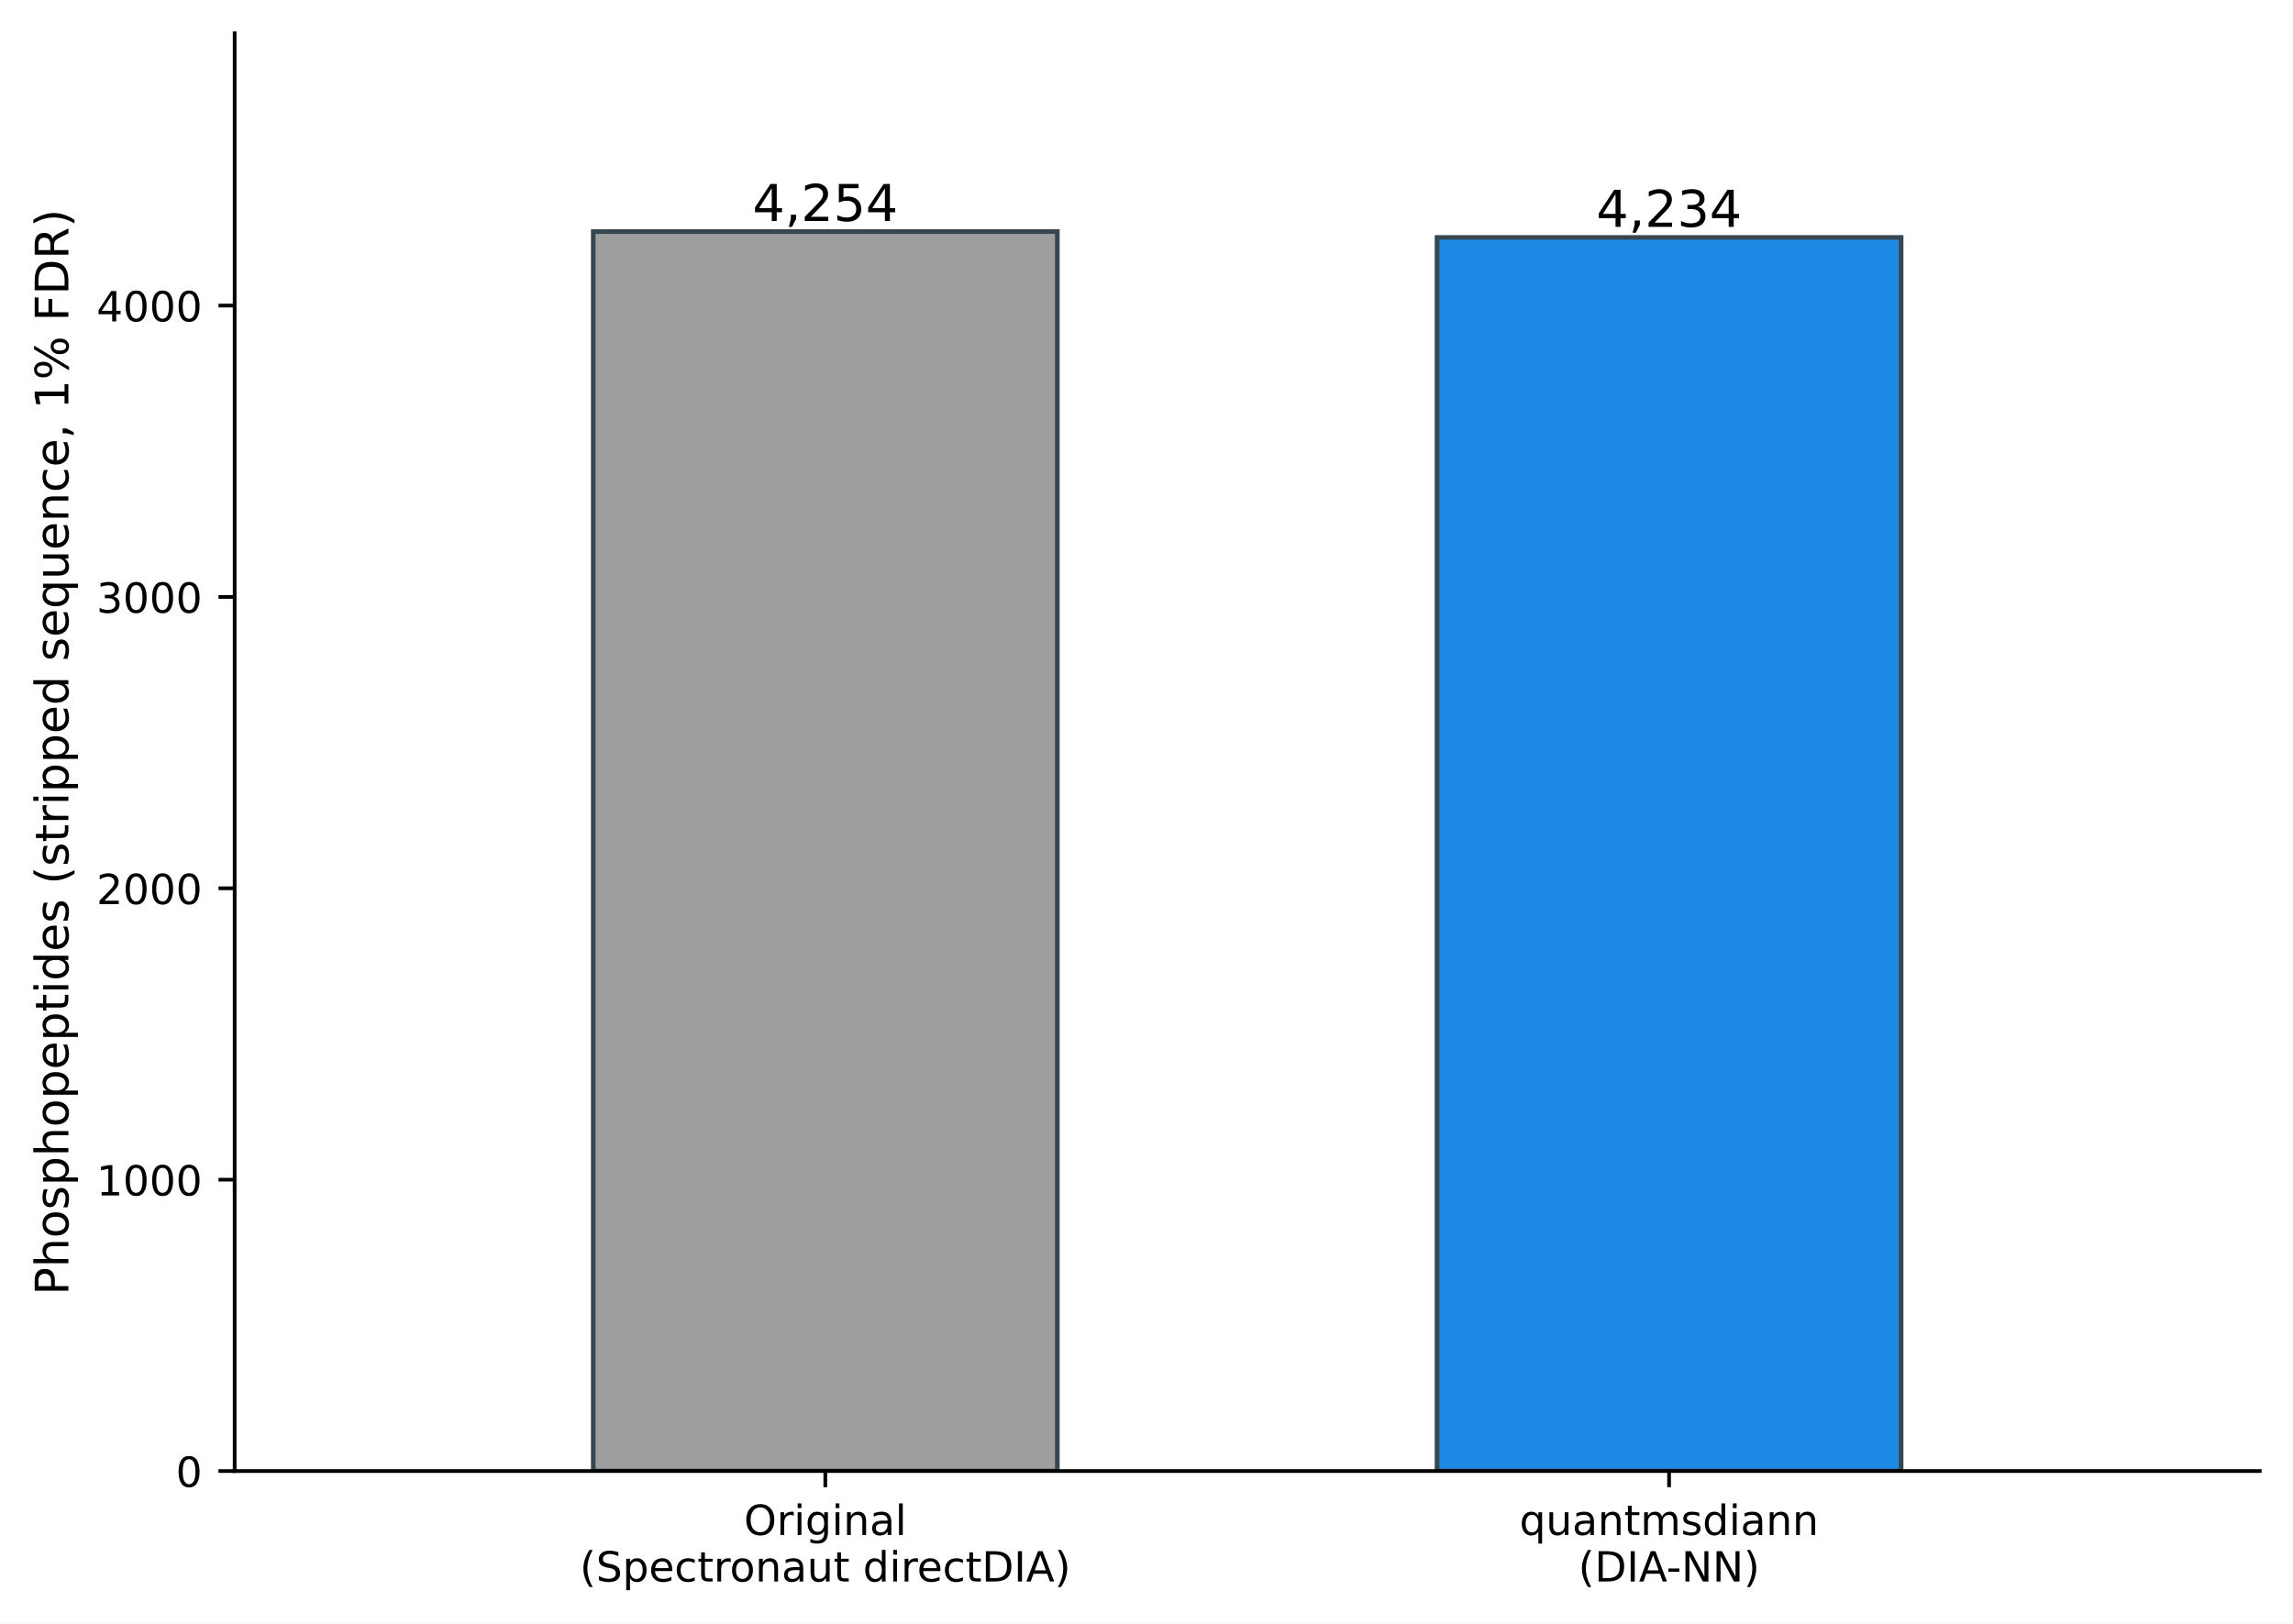
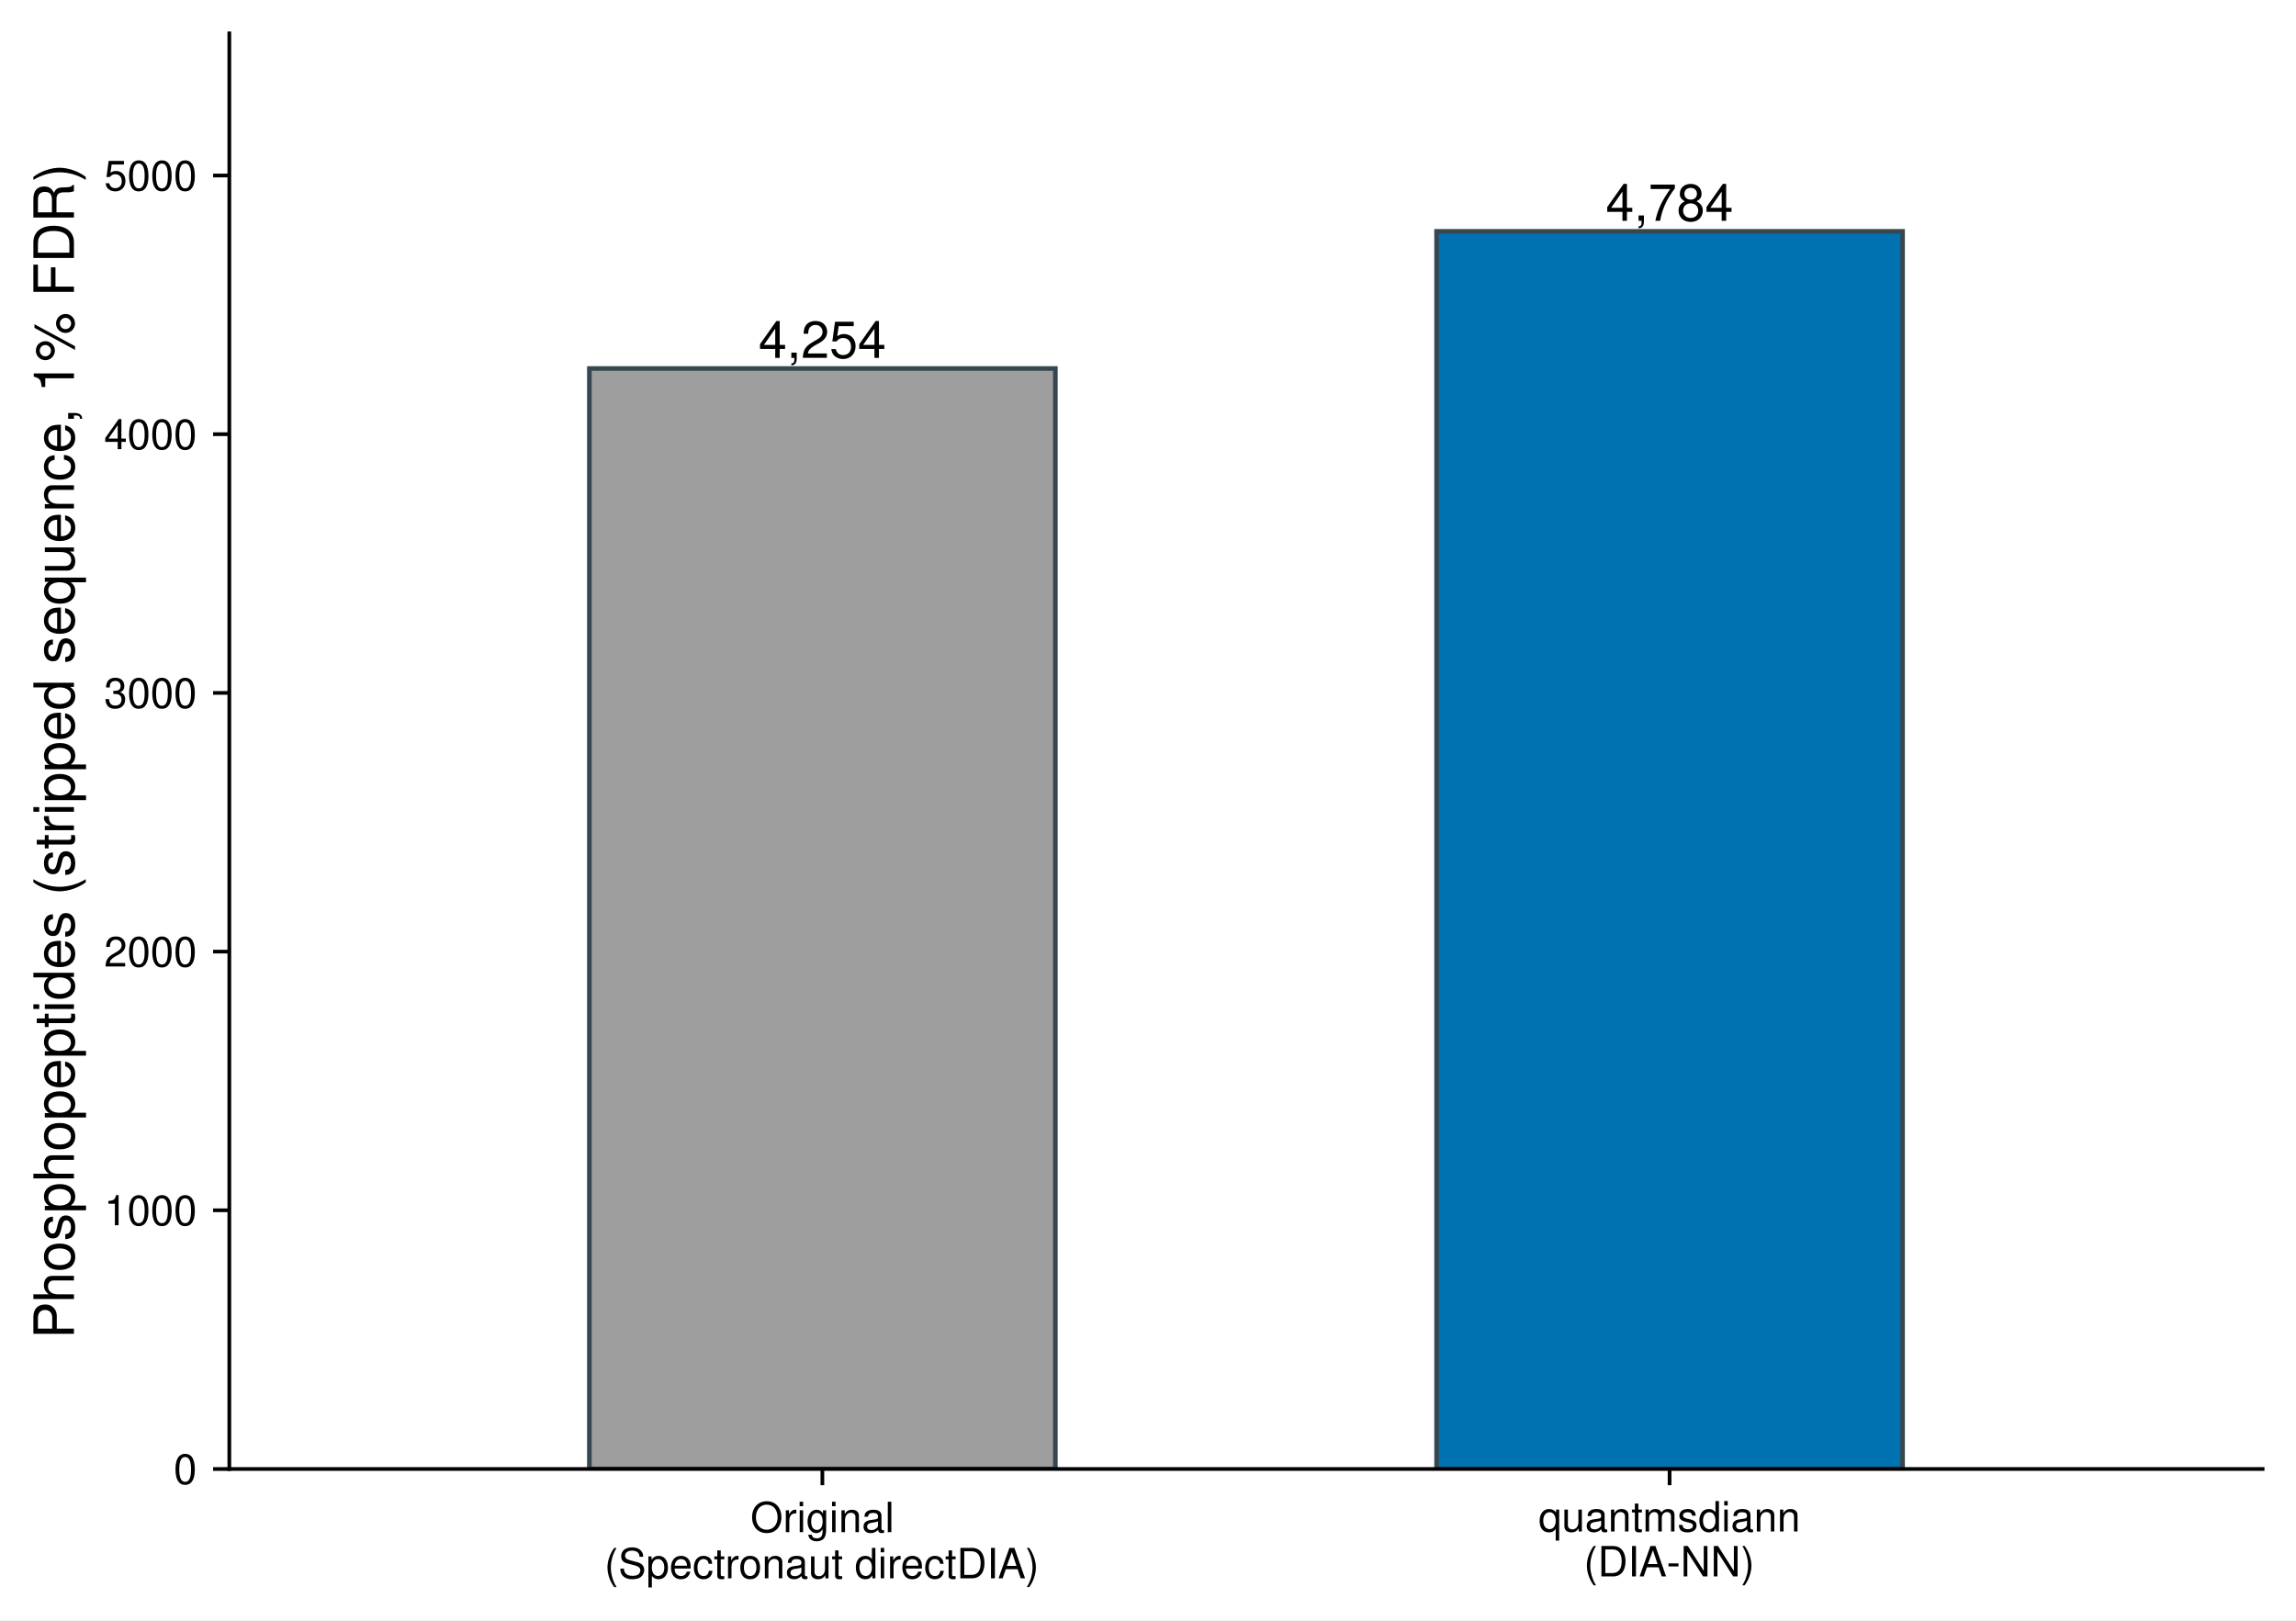
- <svg xmlns="http://www.w3.org/2000/svg" xmlns:xlink="http://www.w3.org/1999/xlink" width="496.263pt" height="351.428pt" viewBox="0 0 496.263 351.428" version="1.1">
+ <svg xmlns="http://www.w3.org/2000/svg" xmlns:xlink="http://www.w3.org/1999/xlink" width="495.276pt" height="349.531pt" viewBox="0 0 495.276 349.531" version="1.1">
  <defs>
    <style type="text/css">*{stroke-linejoin: round; stroke-linecap: butt}</style>
  </defs>
  <g id="figure_1">
    <g id="patch_1">
-       <path d="M 0 351.428  L 496.263 351.428  L 496.263 0  L 0 0  z " style="fill: #ffffff" />
+       <path d="M 0 349.531  L 495.276 349.531  L 495.276 0  L 0 0  z " style="fill: #ffffff" />
    </g>
    <g id="axes_1">
      <g id="patch_2">
-         <path d="M 50.783 318.44  L 489.063 318.44  L 489.063 7.2  L 50.783 7.2  z " style="fill: #ffffff" />
+         <path d="M 49.469 316.874  L 488.076 316.874  L 488.076 7.2  L 49.469 7.2  z " style="fill: #ffffff" />
      </g>
      <g id="patch_3">
-         <path d="M 128.395 318.44  L 228.834 318.44  L 228.834 50.13  L 128.395 50.13  z " clip-path="url(#p5b5138e62d)" style="fill: #9e9e9e; stroke: #37474f; stroke-linejoin: miter" />
+         <path d="M 127.139 316.874  L 227.653 316.874  L 227.653 79.489  L 127.139 79.489  z " clip-path="url(#p66c7f83135)" style="fill: #9e9e9e; stroke: #37474f; stroke-linejoin: miter" />
      </g>
      <g id="patch_4">
-         <path d="M 311.012 318.44  L 411.451 318.44  L 411.451 51.391  L 311.012 51.391  z " clip-path="url(#p5b5138e62d)" style="fill: #1e88e5; stroke: #37474f; stroke-linejoin: miter" />
+         <path d="M 309.892 316.874  L 410.406 316.874  L 410.406 49.914  L 309.892 49.914  z " clip-path="url(#p66c7f83135)" style="fill: #0072b2; stroke: #37474f; stroke-linejoin: miter" />
      </g>
      <g id="matplotlib.axis_1">
        <g id="xtick_1">
          <g id="line2d_1">
            <defs>
-               <path id="mec9b234973" d="M 0 0  L 0 3.5  " style="stroke: #000000; stroke-width: 0.8" />
+               <path id="mc89c5f5836" d="M 0 0  L 0 3.5  " style="stroke: #000000; stroke-width: 0.8" />
            </defs>
            <g>
-               <use xlink:href="#mec9b234973" x="178.615" y="318.44" style="stroke: #000000; stroke-width: 0.8" />
+               <use xlink:href="#mc89c5f5836" x="177.396" y="316.874" style="stroke: #000000; stroke-width: 0.8" />
            </g>
          </g>
          <g id="text_1">
-             <g transform="translate(161.0057 332.2786) scale(0.09 -0.09)">
-               <defs>
-                 <path id="DejaVuSans-4f" d="M 2522 4238  Q 1834 4238 1429 3725  Q 1025 3213 1025 2328  Q 1025 1447 1429 934  Q 1834 422 2522 422  Q 3209 422 3611 934  Q 4013 1447 4013 2328  Q 4013 3213 3611 3725  Q 3209 4238 2522 4238  z M 2522 4750  Q 3503 4750 4090 4092  Q 4678 3434 4678 2328  Q 4678 1225 4090 567  Q 3503 -91 2522 -91  Q 1538 -91 948 565  Q 359 1222 359 2328  Q 359 3434 948 4092  Q 1538 4750 2522 4750  z " transform="scale(0.015625)" />
-                 <path id="DejaVuSans-72" d="M 2631 2963  Q 2534 3019 2420 3045  Q 2306 3072 2169 3072  Q 1681 3072 1420 2755  Q 1159 2438 1159 1844  L 1159 0  L 581 0  L 581 3500  L 1159 3500  L 1159 2956  Q 1341 3275 1631 3429  Q 1922 3584 2338 3584  Q 2397 3584 2469 3576  Q 2541 3569 2628 3553  L 2631 2963  z " transform="scale(0.015625)" />
-                 <path id="DejaVuSans-69" d="M 603 3500  L 1178 3500  L 1178 0  L 603 0  L 603 3500  z M 603 4863  L 1178 4863  L 1178 4134  L 603 4134  L 603 4863  z " transform="scale(0.015625)" />
-                 <path id="DejaVuSans-67" d="M 2906 1791  Q 2906 2416 2648 2759  Q 2391 3103 1925 3103  Q 1463 3103 1205 2759  Q 947 2416 947 1791  Q 947 1169 1205 825  Q 1463 481 1925 481  Q 2391 481 2648 825  Q 2906 1169 2906 1791  z M 3481 434  Q 3481 -459 3084 -895  Q 2688 -1331 1869 -1331  Q 1566 -1331 1297 -1286  Q 1028 -1241 775 -1147  L 775 -588  Q 1028 -725 1275 -790  Q 1522 -856 1778 -856  Q 2344 -856 2625 -561  Q 2906 -266 2906 331  L 2906 616  Q 2728 306 2450 153  Q 2172 0 1784 0  Q 1141 0 747 490  Q 353 981 353 1791  Q 353 2603 747 3093  Q 1141 3584 1784 3584  Q 2172 3584 2450 3431  Q 2728 3278 2906 2969  L 2906 3500  L 3481 3500  L 3481 434  z " transform="scale(0.015625)" />
-                 <path id="DejaVuSans-6e" d="M 3513 2113  L 3513 0  L 2938 0  L 2938 2094  Q 2938 2591 2744 2837  Q 2550 3084 2163 3084  Q 1697 3084 1428 2787  Q 1159 2491 1159 1978  L 1159 0  L 581 0  L 581 3500  L 1159 3500  L 1159 2956  Q 1366 3272 1645 3428  Q 1925 3584 2291 3584  Q 2894 3584 3203 3211  Q 3513 2838 3513 2113  z " transform="scale(0.015625)" />
-                 <path id="DejaVuSans-61" d="M 2194 1759  Q 1497 1759 1228 1600  Q 959 1441 959 1056  Q 959 750 1161 570  Q 1363 391 1709 391  Q 2188 391 2477 730  Q 2766 1069 2766 1631  L 2766 1759  L 2194 1759  z M 3341 1997  L 3341 0  L 2766 0  L 2766 531  Q 2569 213 2275 61  Q 1981 -91 1556 -91  Q 1019 -91 701 211  Q 384 513 384 1019  Q 384 1609 779 1909  Q 1175 2209 1959 2209  L 2766 2209  L 2766 2266  Q 2766 2663 2505 2880  Q 2244 3097 1772 3097  Q 1472 3097 1187 3025  Q 903 2953 641 2809  L 641 3341  Q 956 3463 1253 3523  Q 1550 3584 1831 3584  Q 2591 3584 2966 3190  Q 3341 2797 3341 1997  z " transform="scale(0.015625)" />
-                 <path id="DejaVuSans-6c" d="M 603 4863  L 1178 4863  L 1178 0  L 603 0  L 603 4863  z " transform="scale(0.015625)" />
-               </defs>
-               <use xlink:href="#DejaVuSans-4f" />
-               <use xlink:href="#DejaVuSans-72" transform="translate(78.71094 0)" />
-               <use xlink:href="#DejaVuSans-69" transform="translate(119.8242 0)" />
-               <use xlink:href="#DejaVuSans-67" transform="translate(147.6074 0)" />
-               <use xlink:href="#DejaVuSans-69" transform="translate(211.084 0)" />
-               <use xlink:href="#DejaVuSans-6e" transform="translate(238.8672 0)" />
-               <use xlink:href="#DejaVuSans-61" transform="translate(302.2461 0)" />
-               <use xlink:href="#DejaVuSans-6c" transform="translate(363.5254 0)" />
-             </g>
-             <g transform="translate(125.4909 342.3566) scale(0.09 -0.09)">
-               <defs>
-                 <path id="DejaVuSans-28" d="M 1984 4856  Q 1566 4138 1362 3434  Q 1159 2731 1159 2009  Q 1159 1288 1364 580  Q 1569 -128 1984 -844  L 1484 -844  Q 1016 -109 783 600  Q 550 1309 550 2009  Q 550 2706 781 3412  Q 1013 4119 1484 4856  L 1984 4856  z " transform="scale(0.015625)" />
-                 <path id="DejaVuSans-53" d="M 3425 4513  L 3425 3897  Q 3066 4069 2747 4153  Q 2428 4238 2131 4238  Q 1616 4238 1336 4038  Q 1056 3838 1056 3469  Q 1056 3159 1242 3001  Q 1428 2844 1947 2747  L 2328 2669  Q 3034 2534 3370 2195  Q 3706 1856 3706 1288  Q 3706 609 3251 259  Q 2797 -91 1919 -91  Q 1588 -91 1214 -16  Q 841 59 441 206  L 441 856  Q 825 641 1194 531  Q 1563 422 1919 422  Q 2459 422 2753 634  Q 3047 847 3047 1241  Q 3047 1584 2836 1778  Q 2625 1972 2144 2069  L 1759 2144  Q 1053 2284 737 2584  Q 422 2884 422 3419  Q 422 4038 858 4394  Q 1294 4750 2059 4750  Q 2388 4750 2728 4690  Q 3069 4631 3425 4513  z " transform="scale(0.015625)" />
-                 <path id="DejaVuSans-70" d="M 1159 525  L 1159 -1331  L 581 -1331  L 581 3500  L 1159 3500  L 1159 2969  Q 1341 3281 1617 3432  Q 1894 3584 2278 3584  Q 2916 3584 3314 3078  Q 3713 2572 3713 1747  Q 3713 922 3314 415  Q 2916 -91 2278 -91  Q 1894 -91 1617 61  Q 1341 213 1159 525  z M 3116 1747  Q 3116 2381 2855 2742  Q 2594 3103 2138 3103  Q 1681 3103 1420 2742  Q 1159 2381 1159 1747  Q 1159 1113 1420 752  Q 1681 391 2138 391  Q 2594 391 2855 752  Q 3116 1113 3116 1747  z " transform="scale(0.015625)" />
-                 <path id="DejaVuSans-65" d="M 3597 1894  L 3597 1613  L 953 1613  Q 991 1019 1311 708  Q 1631 397 2203 397  Q 2534 397 2845 478  Q 3156 559 3463 722  L 3463 178  Q 3153 47 2828 -22  Q 2503 -91 2169 -91  Q 1331 -91 842 396  Q 353 884 353 1716  Q 353 2575 817 3079  Q 1281 3584 2069 3584  Q 2775 3584 3186 3129  Q 3597 2675 3597 1894  z M 3022 2063  Q 3016 2534 2758 2815  Q 2500 3097 2075 3097  Q 1594 3097 1305 2825  Q 1016 2553 972 2059  L 3022 2063  z " transform="scale(0.015625)" />
-                 <path id="DejaVuSans-63" d="M 3122 3366  L 3122 2828  Q 2878 2963 2633 3030  Q 2388 3097 2138 3097  Q 1578 3097 1268 2742  Q 959 2388 959 1747  Q 959 1106 1268 751  Q 1578 397 2138 397  Q 2388 397 2633 464  Q 2878 531 3122 666  L 3122 134  Q 2881 22 2623 -34  Q 2366 -91 2075 -91  Q 1284 -91 818 406  Q 353 903 353 1747  Q 353 2603 823 3093  Q 1294 3584 2113 3584  Q 2378 3584 2631 3529  Q 2884 3475 3122 3366  z " transform="scale(0.015625)" />
-                 <path id="DejaVuSans-74" d="M 1172 4494  L 1172 3500  L 2356 3500  L 2356 3053  L 1172 3053  L 1172 1153  Q 1172 725 1289 603  Q 1406 481 1766 481  L 2356 481  L 2356 0  L 1766 0  Q 1100 0 847 248  Q 594 497 594 1153  L 594 3053  L 172 3053  L 172 3500  L 594 3500  L 594 4494  L 1172 4494  z " transform="scale(0.015625)" />
-                 <path id="DejaVuSans-6f" d="M 1959 3097  Q 1497 3097 1228 2736  Q 959 2375 959 1747  Q 959 1119 1226 758  Q 1494 397 1959 397  Q 2419 397 2687 759  Q 2956 1122 2956 1747  Q 2956 2369 2687 2733  Q 2419 3097 1959 3097  z M 1959 3584  Q 2709 3584 3137 3096  Q 3566 2609 3566 1747  Q 3566 888 3137 398  Q 2709 -91 1959 -91  Q 1206 -91 779 398  Q 353 888 353 1747  Q 353 2609 779 3096  Q 1206 3584 1959 3584  z " transform="scale(0.015625)" />
-                 <path id="DejaVuSans-75" d="M 544 1381  L 544 3500  L 1119 3500  L 1119 1403  Q 1119 906 1312 657  Q 1506 409 1894 409  Q 2359 409 2629 706  Q 2900 1003 2900 1516  L 2900 3500  L 3475 3500  L 3475 0  L 2900 0  L 2900 538  Q 2691 219 2414 64  Q 2138 -91 1772 -91  Q 1169 -91 856 284  Q 544 659 544 1381  z M 1991 3584  L 1991 3584  z " transform="scale(0.015625)" />
-                 <path id="DejaVuSans-20" transform="scale(0.015625)" />
-                 <path id="DejaVuSans-64" d="M 2906 2969  L 2906 4863  L 3481 4863  L 3481 0  L 2906 0  L 2906 525  Q 2725 213 2448 61  Q 2172 -91 1784 -91  Q 1150 -91 751 415  Q 353 922 353 1747  Q 353 2572 751 3078  Q 1150 3584 1784 3584  Q 2172 3584 2448 3432  Q 2725 3281 2906 2969  z M 947 1747  Q 947 1113 1208 752  Q 1469 391 1925 391  Q 2381 391 2643 752  Q 2906 1113 2906 1747  Q 2906 2381 2643 2742  Q 2381 3103 1925 3103  Q 1469 3103 1208 2742  Q 947 2381 947 1747  z " transform="scale(0.015625)" />
-                 <path id="DejaVuSans-44" d="M 1259 4147  L 1259 519  L 2022 519  Q 2988 519 3436 956  Q 3884 1394 3884 2338  Q 3884 3275 3436 3711  Q 2988 4147 2022 4147  L 1259 4147  z M 628 4666  L 1925 4666  Q 3281 4666 3915 4102  Q 4550 3538 4550 2338  Q 4550 1131 3912 565  Q 3275 0 1925 0  L 628 0  L 628 4666  z " transform="scale(0.015625)" />
-                 <path id="DejaVuSans-49" d="M 628 4666  L 1259 4666  L 1259 0  L 628 0  L 628 4666  z " transform="scale(0.015625)" />
-                 <path id="DejaVuSans-41" d="M 2188 4044  L 1331 1722  L 3047 1722  L 2188 4044  z M 1831 4666  L 2547 4666  L 4325 0  L 3669 0  L 3244 1197  L 1141 1197  L 716 0  L 50 0  L 1831 4666  z " transform="scale(0.015625)" />
-                 <path id="DejaVuSans-29" d="M 513 4856  L 1013 4856  Q 1481 4119 1714 3412  Q 1947 2706 1947 2009  Q 1947 1309 1714 600  Q 1481 -109 1013 -844  L 513 -844  Q 928 -128 1133 580  Q 1338 1288 1338 2009  Q 1338 2731 1133 3434  Q 928 4138 513 4856  z " transform="scale(0.015625)" />
-               </defs>
-               <use xlink:href="#DejaVuSans-28" />
-               <use xlink:href="#DejaVuSans-53" transform="translate(39.01367 0)" />
-               <use xlink:href="#DejaVuSans-70" transform="translate(102.4902 0)" />
-               <use xlink:href="#DejaVuSans-65" transform="translate(165.9668 0)" />
-               <use xlink:href="#DejaVuSans-63" transform="translate(227.4902 0)" />
-               <use xlink:href="#DejaVuSans-74" transform="translate(282.4707 0)" />
-               <use xlink:href="#DejaVuSans-72" transform="translate(321.6797 0)" />
-               <use xlink:href="#DejaVuSans-6f" transform="translate(360.543 0)" />
-               <use xlink:href="#DejaVuSans-6e" transform="translate(421.7246 0)" />
-               <use xlink:href="#DejaVuSans-61" transform="translate(485.1035 0)" />
-               <use xlink:href="#DejaVuSans-75" transform="translate(546.3828 0)" />
-               <use xlink:href="#DejaVuSans-74" transform="translate(609.7617 0)" />
-               <use xlink:href="#DejaVuSans-20" transform="translate(648.9707 0)" />
-               <use xlink:href="#DejaVuSans-64" transform="translate(680.7578 0)" />
-               <use xlink:href="#DejaVuSans-69" transform="translate(744.2344 0)" />
-               <use xlink:href="#DejaVuSans-72" transform="translate(772.0176 0)" />
-               <use xlink:href="#DejaVuSans-65" transform="translate(810.8809 0)" />
-               <use xlink:href="#DejaVuSans-63" transform="translate(872.4043 0)" />
-               <use xlink:href="#DejaVuSans-74" transform="translate(927.3848 0)" />
-               <use xlink:href="#DejaVuSans-44" transform="translate(966.5938 0)" />
-               <use xlink:href="#DejaVuSans-49" transform="translate(1043.596 0)" />
-               <use xlink:href="#DejaVuSans-41" transform="translate(1073.088 0)" />
-               <use xlink:href="#DejaVuSans-29" transform="translate(1141.496 0)" />
-             </g>
+             <text style="font-size: 9px; font-family: 'Helvetica', 'Arial', 'DejaVu Sans', sans-serif" transform="translate(161.8909 330.5059)">Original</text>
+             <text style="font-size: 9px; font-family: 'Helvetica', 'Arial', 'DejaVu Sans', sans-serif" transform="translate(130.3796 340.4554)">(Spectronaut directDIA)</text>
          </g>
        </g>
        <g id="xtick_2">
          <g id="line2d_2">
            <g>
-               <use xlink:href="#mec9b234973" x="361.231" y="318.44" style="stroke: #000000; stroke-width: 0.8" />
+               <use xlink:href="#mc89c5f5836" x="360.149" y="316.874" style="stroke: #000000; stroke-width: 0.8" />
            </g>
          </g>
          <g id="text_2">
-             <g transform="translate(328.8533 332.2786) scale(0.09 -0.09)">
-               <defs>
-                 <path id="DejaVuSans-71" d="M 947 1747  Q 947 1113 1208 752  Q 1469 391 1925 391  Q 2381 391 2643 752  Q 2906 1113 2906 1747  Q 2906 2381 2643 2742  Q 2381 3103 1925 3103  Q 1469 3103 1208 2742  Q 947 2381 947 1747  z M 2906 525  Q 2725 213 2448 61  Q 2172 -91 1784 -91  Q 1150 -91 751 415  Q 353 922 353 1747  Q 353 2572 751 3078  Q 1150 3584 1784 3584  Q 2172 3584 2448 3432  Q 2725 3281 2906 2969  L 2906 3500  L 3481 3500  L 3481 -1331  L 2906 -1331  L 2906 525  z " transform="scale(0.015625)" />
-                 <path id="DejaVuSans-6d" d="M 3328 2828  Q 3544 3216 3844 3400  Q 4144 3584 4550 3584  Q 5097 3584 5394 3201  Q 5691 2819 5691 2113  L 5691 0  L 5113 0  L 5113 2094  Q 5113 2597 4934 2840  Q 4756 3084 4391 3084  Q 3944 3084 3684 2787  Q 3425 2491 3425 1978  L 3425 0  L 2847 0  L 2847 2094  Q 2847 2600 2669 2842  Q 2491 3084 2119 3084  Q 1678 3084 1418 2786  Q 1159 2488 1159 1978  L 1159 0  L 581 0  L 581 3500  L 1159 3500  L 1159 2956  Q 1356 3278 1631 3431  Q 1906 3584 2284 3584  Q 2666 3584 2933 3390  Q 3200 3197 3328 2828  z " transform="scale(0.015625)" />
-                 <path id="DejaVuSans-73" d="M 2834 3397  L 2834 2853  Q 2591 2978 2328 3040  Q 2066 3103 1784 3103  Q 1356 3103 1142 2972  Q 928 2841 928 2578  Q 928 2378 1081 2264  Q 1234 2150 1697 2047  L 1894 2003  Q 2506 1872 2764 1633  Q 3022 1394 3022 966  Q 3022 478 2636 193  Q 2250 -91 1575 -91  Q 1294 -91 989 -36  Q 684 19 347 128  L 347 722  Q 666 556 975 473  Q 1284 391 1588 391  Q 1994 391 2212 530  Q 2431 669 2431 922  Q 2431 1156 2273 1281  Q 2116 1406 1581 1522  L 1381 1569  Q 847 1681 609 1914  Q 372 2147 372 2553  Q 372 3047 722 3315  Q 1072 3584 1716 3584  Q 2034 3584 2315 3537  Q 2597 3491 2834 3397  z " transform="scale(0.015625)" />
-               </defs>
-               <use xlink:href="#DejaVuSans-71" />
-               <use xlink:href="#DejaVuSans-75" transform="translate(63.47656 0)" />
-               <use xlink:href="#DejaVuSans-61" transform="translate(126.8555 0)" />
-               <use xlink:href="#DejaVuSans-6e" transform="translate(188.1348 0)" />
-               <use xlink:href="#DejaVuSans-74" transform="translate(251.5137 0)" />
-               <use xlink:href="#DejaVuSans-6d" transform="translate(290.7227 0)" />
-               <use xlink:href="#DejaVuSans-73" transform="translate(388.1348 0)" />
-               <use xlink:href="#DejaVuSans-64" transform="translate(440.2344 0)" />
-               <use xlink:href="#DejaVuSans-69" transform="translate(503.7109 0)" />
-               <use xlink:href="#DejaVuSans-61" transform="translate(531.4941 0)" />
-               <use xlink:href="#DejaVuSans-6e" transform="translate(592.7734 0)" />
-               <use xlink:href="#DejaVuSans-6e" transform="translate(656.1523 0)" />
-             </g>
-             <g transform="translate(341.5939 342.3566) scale(0.09 -0.09)">
-               <defs>
-                 <path id="DejaVuSans-2d" d="M 313 2009  L 1997 2009  L 1997 1497  L 313 1497  L 313 2009  z " transform="scale(0.015625)" />
-                 <path id="DejaVuSans-4e" d="M 628 4666  L 1478 4666  L 3547 763  L 3547 4666  L 4159 4666  L 4159 0  L 3309 0  L 1241 3903  L 1241 0  L 628 0  L 628 4666  z " transform="scale(0.015625)" />
-               </defs>
-               <use xlink:href="#DejaVuSans-28" />
-               <use xlink:href="#DejaVuSans-44" transform="translate(39.01367 0)" />
-               <use xlink:href="#DejaVuSans-49" transform="translate(116.0156 0)" />
-               <use xlink:href="#DejaVuSans-41" transform="translate(145.5078 0)" />
-               <use xlink:href="#DejaVuSans-2d" transform="translate(211.666 0)" />
-               <use xlink:href="#DejaVuSans-4e" transform="translate(247.75 0)" />
-               <use xlink:href="#DejaVuSans-4e" transform="translate(322.5547 0)" />
-               <use xlink:href="#DejaVuSans-29" transform="translate(397.3594 0)" />
-             </g>
+             <text style="font-size: 9px; font-family: 'Helvetica', 'Arial', 'DejaVu Sans', sans-serif" transform="translate(331.8811 330.3512)">quantmsdiann</text>
+             <text style="font-size: 9px; font-family: 'Helvetica', 'Arial', 'DejaVu Sans', sans-serif" transform="translate(341.6524 340.0537)">(DIA-NN)</text>
          </g>
        </g>
      </g>
      <g id="matplotlib.axis_2">
        <g id="ytick_1">
          <g id="line2d_3">
            <defs>
-               <path id="m449cc2fb2a" d="M 0 0  L -3.5 0  " style="stroke: #000000; stroke-width: 0.8" />
+               <path id="m1219099604" d="M 0 0  L -3.5 0  " style="stroke: #000000; stroke-width: 0.8" />
            </defs>
            <g>
-               <use xlink:href="#m449cc2fb2a" x="50.783" y="318.44" style="stroke: #000000; stroke-width: 0.8" />
+               <use xlink:href="#m1219099604" x="49.469" y="316.874" style="stroke: #000000; stroke-width: 0.8" />
            </g>
          </g>
          <g id="text_3">
-             <g transform="translate(38.05687 321.8593) scale(0.09 -0.09)">
-               <defs>
-                 <path id="DejaVuSans-30" d="M 2034 4250  Q 1547 4250 1301 3770  Q 1056 3291 1056 2328  Q 1056 1369 1301 889  Q 1547 409 2034 409  Q 2525 409 2770 889  Q 3016 1369 3016 2328  Q 3016 3291 2770 3770  Q 2525 4250 2034 4250  z M 2034 4750  Q 2819 4750 3233 4129  Q 3647 3509 3647 2328  Q 3647 1150 3233 529  Q 2819 -91 2034 -91  Q 1250 -91 836 529  Q 422 1150 422 2328  Q 422 3509 836 4129  Q 1250 4750 2034 4750  z " transform="scale(0.015625)" />
-               </defs>
-               <use xlink:href="#DejaVuSans-30" />
-             </g>
+             <text style="font-size: 9px; font-family: 'Helvetica', 'Arial', 'DejaVu Sans', sans-serif; text-anchor: end" x="42.469" y="320.102" transform="rotate(-0 42.46937 320.102)">0</text>
          </g>
        </g>
        <g id="ytick_2">
          <g id="line2d_4">
            <g>
-               <use xlink:href="#m449cc2fb2a" x="50.783" y="255.368" style="stroke: #000000; stroke-width: 0.8" />
+               <use xlink:href="#m1219099604" x="49.469" y="261.071" style="stroke: #000000; stroke-width: 0.8" />
            </g>
          </g>
          <g id="text_4">
-             <g transform="translate(20.87813 258.7868) scale(0.09 -0.09)">
-               <defs>
-                 <path id="DejaVuSans-31" d="M 794 531  L 1825 531  L 1825 4091  L 703 3866  L 703 4441  L 1819 4666  L 2450 4666  L 2450 531  L 3481 531  L 3481 0  L 794 0  L 794 531  z " transform="scale(0.015625)" />
-               </defs>
-               <use xlink:href="#DejaVuSans-31" />
-               <use xlink:href="#DejaVuSans-30" transform="translate(63.62305 0)" />
-               <use xlink:href="#DejaVuSans-30" transform="translate(127.2461 0)" />
-               <use xlink:href="#DejaVuSans-30" transform="translate(190.8691 0)" />
-             </g>
+             <text style="font-size: 9px; font-family: 'Helvetica', 'Arial', 'DejaVu Sans', sans-serif; text-anchor: end" x="42.469" y="264.299" transform="rotate(-0 42.46937 264.2993)">1000</text>
          </g>
        </g>
        <g id="ytick_3">
          <g id="line2d_5">
            <g>
-               <use xlink:href="#m449cc2fb2a" x="50.783" y="192.295" style="stroke: #000000; stroke-width: 0.8" />
+               <use xlink:href="#m1219099604" x="49.469" y="205.269" style="stroke: #000000; stroke-width: 0.8" />
            </g>
          </g>
          <g id="text_5">
-             <g transform="translate(20.87813 195.7143) scale(0.09 -0.09)">
-               <defs>
-                 <path id="DejaVuSans-32" d="M 1228 531  L 3431 531  L 3431 0  L 469 0  L 469 531  Q 828 903 1448 1529  Q 2069 2156 2228 2338  Q 2531 2678 2651 2914  Q 2772 3150 2772 3378  Q 2772 3750 2511 3984  Q 2250 4219 1831 4219  Q 1534 4219 1204 4116  Q 875 4013 500 3803  L 500 4441  Q 881 4594 1212 4672  Q 1544 4750 1819 4750  Q 2544 4750 2975 4387  Q 3406 4025 3406 3419  Q 3406 3131 3298 2873  Q 3191 2616 2906 2266  Q 2828 2175 2409 1742  Q 1991 1309 1228 531  z " transform="scale(0.015625)" />
-               </defs>
-               <use xlink:href="#DejaVuSans-32" />
-               <use xlink:href="#DejaVuSans-30" transform="translate(63.62305 0)" />
-               <use xlink:href="#DejaVuSans-30" transform="translate(127.2461 0)" />
-               <use xlink:href="#DejaVuSans-30" transform="translate(190.8691 0)" />
-             </g>
+             <text style="font-size: 9px; font-family: 'Helvetica', 'Arial', 'DejaVu Sans', sans-serif; text-anchor: end" x="42.469" y="208.497" transform="rotate(-0 42.46937 208.4966)">2000</text>
          </g>
        </g>
        <g id="ytick_4">
          <g id="line2d_6">
            <g>
-               <use xlink:href="#m449cc2fb2a" x="50.783" y="129.223" style="stroke: #000000; stroke-width: 0.8" />
+               <use xlink:href="#m1219099604" x="49.469" y="149.466" style="stroke: #000000; stroke-width: 0.8" />
            </g>
          </g>
          <g id="text_6">
-             <g transform="translate(20.87813 132.6418) scale(0.09 -0.09)">
-               <defs>
-                 <path id="DejaVuSans-33" d="M 2597 2516  Q 3050 2419 3304 2112  Q 3559 1806 3559 1356  Q 3559 666 3084 287  Q 2609 -91 1734 -91  Q 1441 -91 1130 -33  Q 819 25 488 141  L 488 750  Q 750 597 1062 519  Q 1375 441 1716 441  Q 2309 441 2620 675  Q 2931 909 2931 1356  Q 2931 1769 2642 2001  Q 2353 2234 1838 2234  L 1294 2234  L 1294 2753  L 1863 2753  Q 2328 2753 2575 2939  Q 2822 3125 2822 3475  Q 2822 3834 2567 4026  Q 2313 4219 1838 4219  Q 1578 4219 1281 4162  Q 984 4106 628 3988  L 628 4550  Q 988 4650 1302 4700  Q 1616 4750 1894 4750  Q 2613 4750 3031 4423  Q 3450 4097 3450 3541  Q 3450 3153 3228 2886  Q 3006 2619 2597 2516  z " transform="scale(0.015625)" />
-               </defs>
-               <use xlink:href="#DejaVuSans-33" />
-               <use xlink:href="#DejaVuSans-30" transform="translate(63.62305 0)" />
-               <use xlink:href="#DejaVuSans-30" transform="translate(127.2461 0)" />
-               <use xlink:href="#DejaVuSans-30" transform="translate(190.8691 0)" />
-             </g>
+             <text style="font-size: 9px; font-family: 'Helvetica', 'Arial', 'DejaVu Sans', sans-serif; text-anchor: end" x="42.469" y="152.694" transform="rotate(-0 42.46937 152.6938)">3000</text>
          </g>
        </g>
        <g id="ytick_5">
          <g id="line2d_7">
            <g>
-               <use xlink:href="#m449cc2fb2a" x="50.783" y="66.15" style="stroke: #000000; stroke-width: 0.8" />
+               <use xlink:href="#m1219099604" x="49.469" y="93.663" style="stroke: #000000; stroke-width: 0.8" />
            </g>
          </g>
          <g id="text_7">
-             <g transform="translate(20.87813 69.56936) scale(0.09 -0.09)">
-               <defs>
-                 <path id="DejaVuSans-34" d="M 2419 4116  L 825 1625  L 2419 1625  L 2419 4116  z M 2253 4666  L 3047 4666  L 3047 1625  L 3713 1625  L 3713 1100  L 3047 1100  L 3047 0  L 2419 0  L 2419 1100  L 313 1100  L 313 1709  L 2253 4666  z " transform="scale(0.015625)" />
-               </defs>
-               <use xlink:href="#DejaVuSans-34" />
-               <use xlink:href="#DejaVuSans-30" transform="translate(63.62305 0)" />
-               <use xlink:href="#DejaVuSans-30" transform="translate(127.2461 0)" />
-               <use xlink:href="#DejaVuSans-30" transform="translate(190.8691 0)" />
+             <text style="font-size: 9px; font-family: 'Helvetica', 'Arial', 'DejaVu Sans', sans-serif; text-anchor: end" x="42.469" y="96.891" transform="rotate(-0 42.46937 96.89106)">4000</text>
+           </g>
+         </g>
+         <g id="ytick_6">
+           <g id="line2d_8">
+             <g>
+               <use xlink:href="#m1219099604" x="49.469" y="37.86" style="stroke: #000000; stroke-width: 0.8" />
            </g>
          </g>
+           <g id="text_8">
+             <text style="font-size: 9px; font-family: 'Helvetica', 'Arial', 'DejaVu Sans', sans-serif; text-anchor: end" x="42.469" y="41.088" transform="rotate(-0 42.46937 41.08831)">5000</text>
+           </g>
        </g>
-         <g id="text_8">
-           <g transform="translate(14.79844 280.3825) rotate(-90) scale(0.1 -0.1)">
-             <defs>
-               <path id="DejaVuSans-50" d="M 1259 4147  L 1259 2394  L 2053 2394  Q 2494 2394 2734 2622  Q 2975 2850 2975 3272  Q 2975 3691 2734 3919  Q 2494 4147 2053 4147  L 1259 4147  z M 628 4666  L 2053 4666  Q 2838 4666 3239 4311  Q 3641 3956 3641 3272  Q 3641 2581 3239 2228  Q 2838 1875 2053 1875  L 1259 1875  L 1259 0  L 628 0  L 628 4666  z " transform="scale(0.015625)" />
-               <path id="DejaVuSans-68" d="M 3513 2113  L 3513 0  L 2938 0  L 2938 2094  Q 2938 2591 2744 2837  Q 2550 3084 2163 3084  Q 1697 3084 1428 2787  Q 1159 2491 1159 1978  L 1159 0  L 581 0  L 581 4863  L 1159 4863  L 1159 2956  Q 1366 3272 1645 3428  Q 1925 3584 2291 3584  Q 2894 3584 3203 3211  Q 3513 2838 3513 2113  z " transform="scale(0.015625)" />
-               <path id="DejaVuSans-2c" d="M 750 794  L 1409 794  L 1409 256  L 897 -744  L 494 -744  L 750 256  L 750 794  z " transform="scale(0.015625)" />
-               <path id="DejaVuSans-25" d="M 4653 2053  Q 4381 2053 4226 1822  Q 4072 1591 4072 1178  Q 4072 772 4226 539  Q 4381 306 4653 306  Q 4919 306 5073 539  Q 5228 772 5228 1178  Q 5228 1588 5073 1820  Q 4919 2053 4653 2053  z M 4653 2450  Q 5147 2450 5437 2106  Q 5728 1763 5728 1178  Q 5728 594 5436 251  Q 5144 -91 4653 -91  Q 4153 -91 3862 251  Q 3572 594 3572 1178  Q 3572 1766 3864 2108  Q 4156 2450 4653 2450  z M 1428 4353  Q 1159 4353 1004 4120  Q 850 3888 850 3481  Q 850 3069 1003 2837  Q 1156 2606 1428 2606  Q 1700 2606 1854 2837  Q 2009 3069 2009 3481  Q 2009 3884 1853 4118  Q 1697 4353 1428 4353  z M 4250 4750  L 4750 4750  L 1831 -91  L 1331 -91  L 4250 4750  z M 1428 4750  Q 1922 4750 2215 4408  Q 2509 4066 2509 3481  Q 2509 2891 2217 2550  Q 1925 2209 1428 2209  Q 931 2209 642 2551  Q 353 2894 353 3481  Q 353 4063 643 4406  Q 934 4750 1428 4750  z " transform="scale(0.015625)" />
-               <path id="DejaVuSans-46" d="M 628 4666  L 3309 4666  L 3309 4134  L 1259 4134  L 1259 2759  L 3109 2759  L 3109 2228  L 1259 2228  L 1259 0  L 628 0  L 628 4666  z " transform="scale(0.015625)" />
-               <path id="DejaVuSans-52" d="M 2841 2188  Q 3044 2119 3236 1894  Q 3428 1669 3622 1275  L 4263 0  L 3584 0  L 2988 1197  Q 2756 1666 2539 1819  Q 2322 1972 1947 1972  L 1259 1972  L 1259 0  L 628 0  L 628 4666  L 2053 4666  Q 2853 4666 3247 4331  Q 3641 3997 3641 3322  Q 3641 2881 3436 2590  Q 3231 2300 2841 2188  z M 1259 4147  L 1259 2491  L 2053 2491  Q 2509 2491 2742 2702  Q 2975 2913 2975 3322  Q 2975 3731 2742 3939  Q 2509 4147 2053 4147  L 1259 4147  z " transform="scale(0.015625)" />
-             </defs>
-             <use xlink:href="#DejaVuSans-50" />
-             <use xlink:href="#DejaVuSans-68" transform="translate(60.30273 0)" />
-             <use xlink:href="#DejaVuSans-6f" transform="translate(123.6816 0)" />
-             <use xlink:href="#DejaVuSans-73" transform="translate(184.8633 0)" />
-             <use xlink:href="#DejaVuSans-70" transform="translate(236.9629 0)" />
-             <use xlink:href="#DejaVuSans-68" transform="translate(300.4395 0)" />
-             <use xlink:href="#DejaVuSans-6f" transform="translate(363.8184 0)" />
-             <use xlink:href="#DejaVuSans-70" transform="translate(425 0)" />
-             <use xlink:href="#DejaVuSans-65" transform="translate(488.4766 0)" />
-             <use xlink:href="#DejaVuSans-70" transform="translate(550 0)" />
-             <use xlink:href="#DejaVuSans-74" transform="translate(613.4766 0)" />
-             <use xlink:href="#DejaVuSans-69" transform="translate(652.6855 0)" />
-             <use xlink:href="#DejaVuSans-64" transform="translate(680.4688 0)" />
-             <use xlink:href="#DejaVuSans-65" transform="translate(743.9453 0)" />
-             <use xlink:href="#DejaVuSans-73" transform="translate(805.4688 0)" />
-             <use xlink:href="#DejaVuSans-20" transform="translate(857.5684 0)" />
-             <use xlink:href="#DejaVuSans-28" transform="translate(889.3555 0)" />
-             <use xlink:href="#DejaVuSans-73" transform="translate(928.3691 0)" />
-             <use xlink:href="#DejaVuSans-74" transform="translate(980.4688 0)" />
-             <use xlink:href="#DejaVuSans-72" transform="translate(1019.678 0)" />
-             <use xlink:href="#DejaVuSans-69" transform="translate(1060.791 0)" />
-             <use xlink:href="#DejaVuSans-70" transform="translate(1088.574 0)" />
-             <use xlink:href="#DejaVuSans-70" transform="translate(1152.051 0)" />
-             <use xlink:href="#DejaVuSans-65" transform="translate(1215.527 0)" />
-             <use xlink:href="#DejaVuSans-64" transform="translate(1277.051 0)" />
-             <use xlink:href="#DejaVuSans-20" transform="translate(1340.527 0)" />
-             <use xlink:href="#DejaVuSans-73" transform="translate(1372.314 0)" />
-             <use xlink:href="#DejaVuSans-65" transform="translate(1424.414 0)" />
-             <use xlink:href="#DejaVuSans-71" transform="translate(1485.938 0)" />
-             <use xlink:href="#DejaVuSans-75" transform="translate(1549.414 0)" />
-             <use xlink:href="#DejaVuSans-65" transform="translate(1612.793 0)" />
-             <use xlink:href="#DejaVuSans-6e" transform="translate(1674.316 0)" />
-             <use xlink:href="#DejaVuSans-63" transform="translate(1737.695 0)" />
-             <use xlink:href="#DejaVuSans-65" transform="translate(1792.676 0)" />
-             <use xlink:href="#DejaVuSans-2c" transform="translate(1854.199 0)" />
-             <use xlink:href="#DejaVuSans-20" transform="translate(1885.986 0)" />
-             <use xlink:href="#DejaVuSans-31" transform="translate(1917.773 0)" />
-             <use xlink:href="#DejaVuSans-25" transform="translate(1981.396 0)" />
-             <use xlink:href="#DejaVuSans-20" transform="translate(2076.416 0)" />
-             <use xlink:href="#DejaVuSans-46" transform="translate(2108.203 0)" />
-             <use xlink:href="#DejaVuSans-44" transform="translate(2165.723 0)" />
-             <use xlink:href="#DejaVuSans-52" transform="translate(2242.725 0)" />
-             <use xlink:href="#DejaVuSans-29" transform="translate(2312.207 0)" />
-           </g>
+         <g id="text_9">
+           <text style="font-size: 12px; font-family: 'Helvetica', 'Arial', 'DejaVu Sans', sans-serif; text-anchor: middle" x="15.949" y="162.037" transform="rotate(-90 15.94875 162.037)">Phosphopeptides (stripped sequence, 1% FDR)</text>
        </g>
      </g>
      <g id="patch_5">
-         <path d="M 50.783 318.44  L 50.783 7.2  " style="fill: none; stroke: #000000; stroke-width: 0.8; stroke-linejoin: miter; stroke-linecap: square" />
+         <path d="M 49.469 316.874  L 49.469 7.2  " style="fill: none; stroke: #000000; stroke-width: 0.8; stroke-linejoin: miter; stroke-linecap: square" />
      </g>
      <g id="patch_6">
-         <path d="M 50.783 318.44  L 489.063 318.44  " style="fill: none; stroke: #000000; stroke-width: 0.8; stroke-linejoin: miter; stroke-linecap: square" />
-       </g>
-       <g id="text_9">
-         <g transform="translate(162.8693 47.842) scale(0.11 -0.11)">
-           <defs>
-             <path id="DejaVuSans-35" d="M 691 4666  L 3169 4666  L 3169 4134  L 1269 4134  L 1269 2991  Q 1406 3038 1543 3061  Q 1681 3084 1819 3084  Q 2600 3084 3056 2656  Q 3513 2228 3513 1497  Q 3513 744 3044 326  Q 2575 -91 1722 -91  Q 1428 -91 1123 -41  Q 819 9 494 109  L 494 744  Q 775 591 1075 516  Q 1375 441 1709 441  Q 2250 441 2565 725  Q 2881 1009 2881 1497  Q 2881 1984 2565 2268  Q 2250 2553 1709 2553  Q 1456 2553 1204 2497  Q 953 2441 691 2322  L 691 4666  z " transform="scale(0.015625)" />
-           </defs>
-           <use xlink:href="#DejaVuSans-34" />
-           <use xlink:href="#DejaVuSans-2c" transform="translate(63.62305 0)" />
-           <use xlink:href="#DejaVuSans-32" transform="translate(95.41016 0)" />
-           <use xlink:href="#DejaVuSans-35" transform="translate(159.0332 0)" />
-           <use xlink:href="#DejaVuSans-34" transform="translate(222.6562 0)" />
-         </g>
+         <path d="M 49.469 316.874  L 488.076 316.874  " style="fill: none; stroke: #000000; stroke-width: 0.8; stroke-linejoin: miter; stroke-linecap: square" />
      </g>
      <g id="text_10">
-         <g transform="translate(345.486 49.10345) scale(0.11 -0.11)">
-           <use xlink:href="#DejaVuSans-34" />
-           <use xlink:href="#DejaVuSans-2c" transform="translate(63.62305 0)" />
-           <use xlink:href="#DejaVuSans-32" transform="translate(95.41016 0)" />
-           <use xlink:href="#DejaVuSans-33" transform="translate(159.0332 0)" />
-           <use xlink:href="#DejaVuSans-34" transform="translate(222.6562 0)" />
-         </g>
+         <text style="font-size: 11px; font-family: 'Helvetica', 'Arial', 'DejaVu Sans', sans-serif; text-anchor: middle" x="177.396" y="77.196" transform="rotate(-0 177.3962 77.1963)">4,254</text>
+       </g>
+       <g id="text_11">
+         <text style="font-size: 11px; font-family: 'Helvetica', 'Arial', 'DejaVu Sans', sans-serif; text-anchor: middle" x="360.149" y="47.621" transform="rotate(-0 360.1488 47.62084)">4,784</text>
      </g>
    </g>
  </g>
  <defs>
-     <clipPath id="p5b5138e62d">
-       <rect x="50.783" y="7.2" width="438.28" height="311.24" />
+     <clipPath id="p66c7f83135">
+       <rect x="49.469" y="7.2" width="438.606" height="309.674" />
    </clipPath>
  </defs>
</svg>
